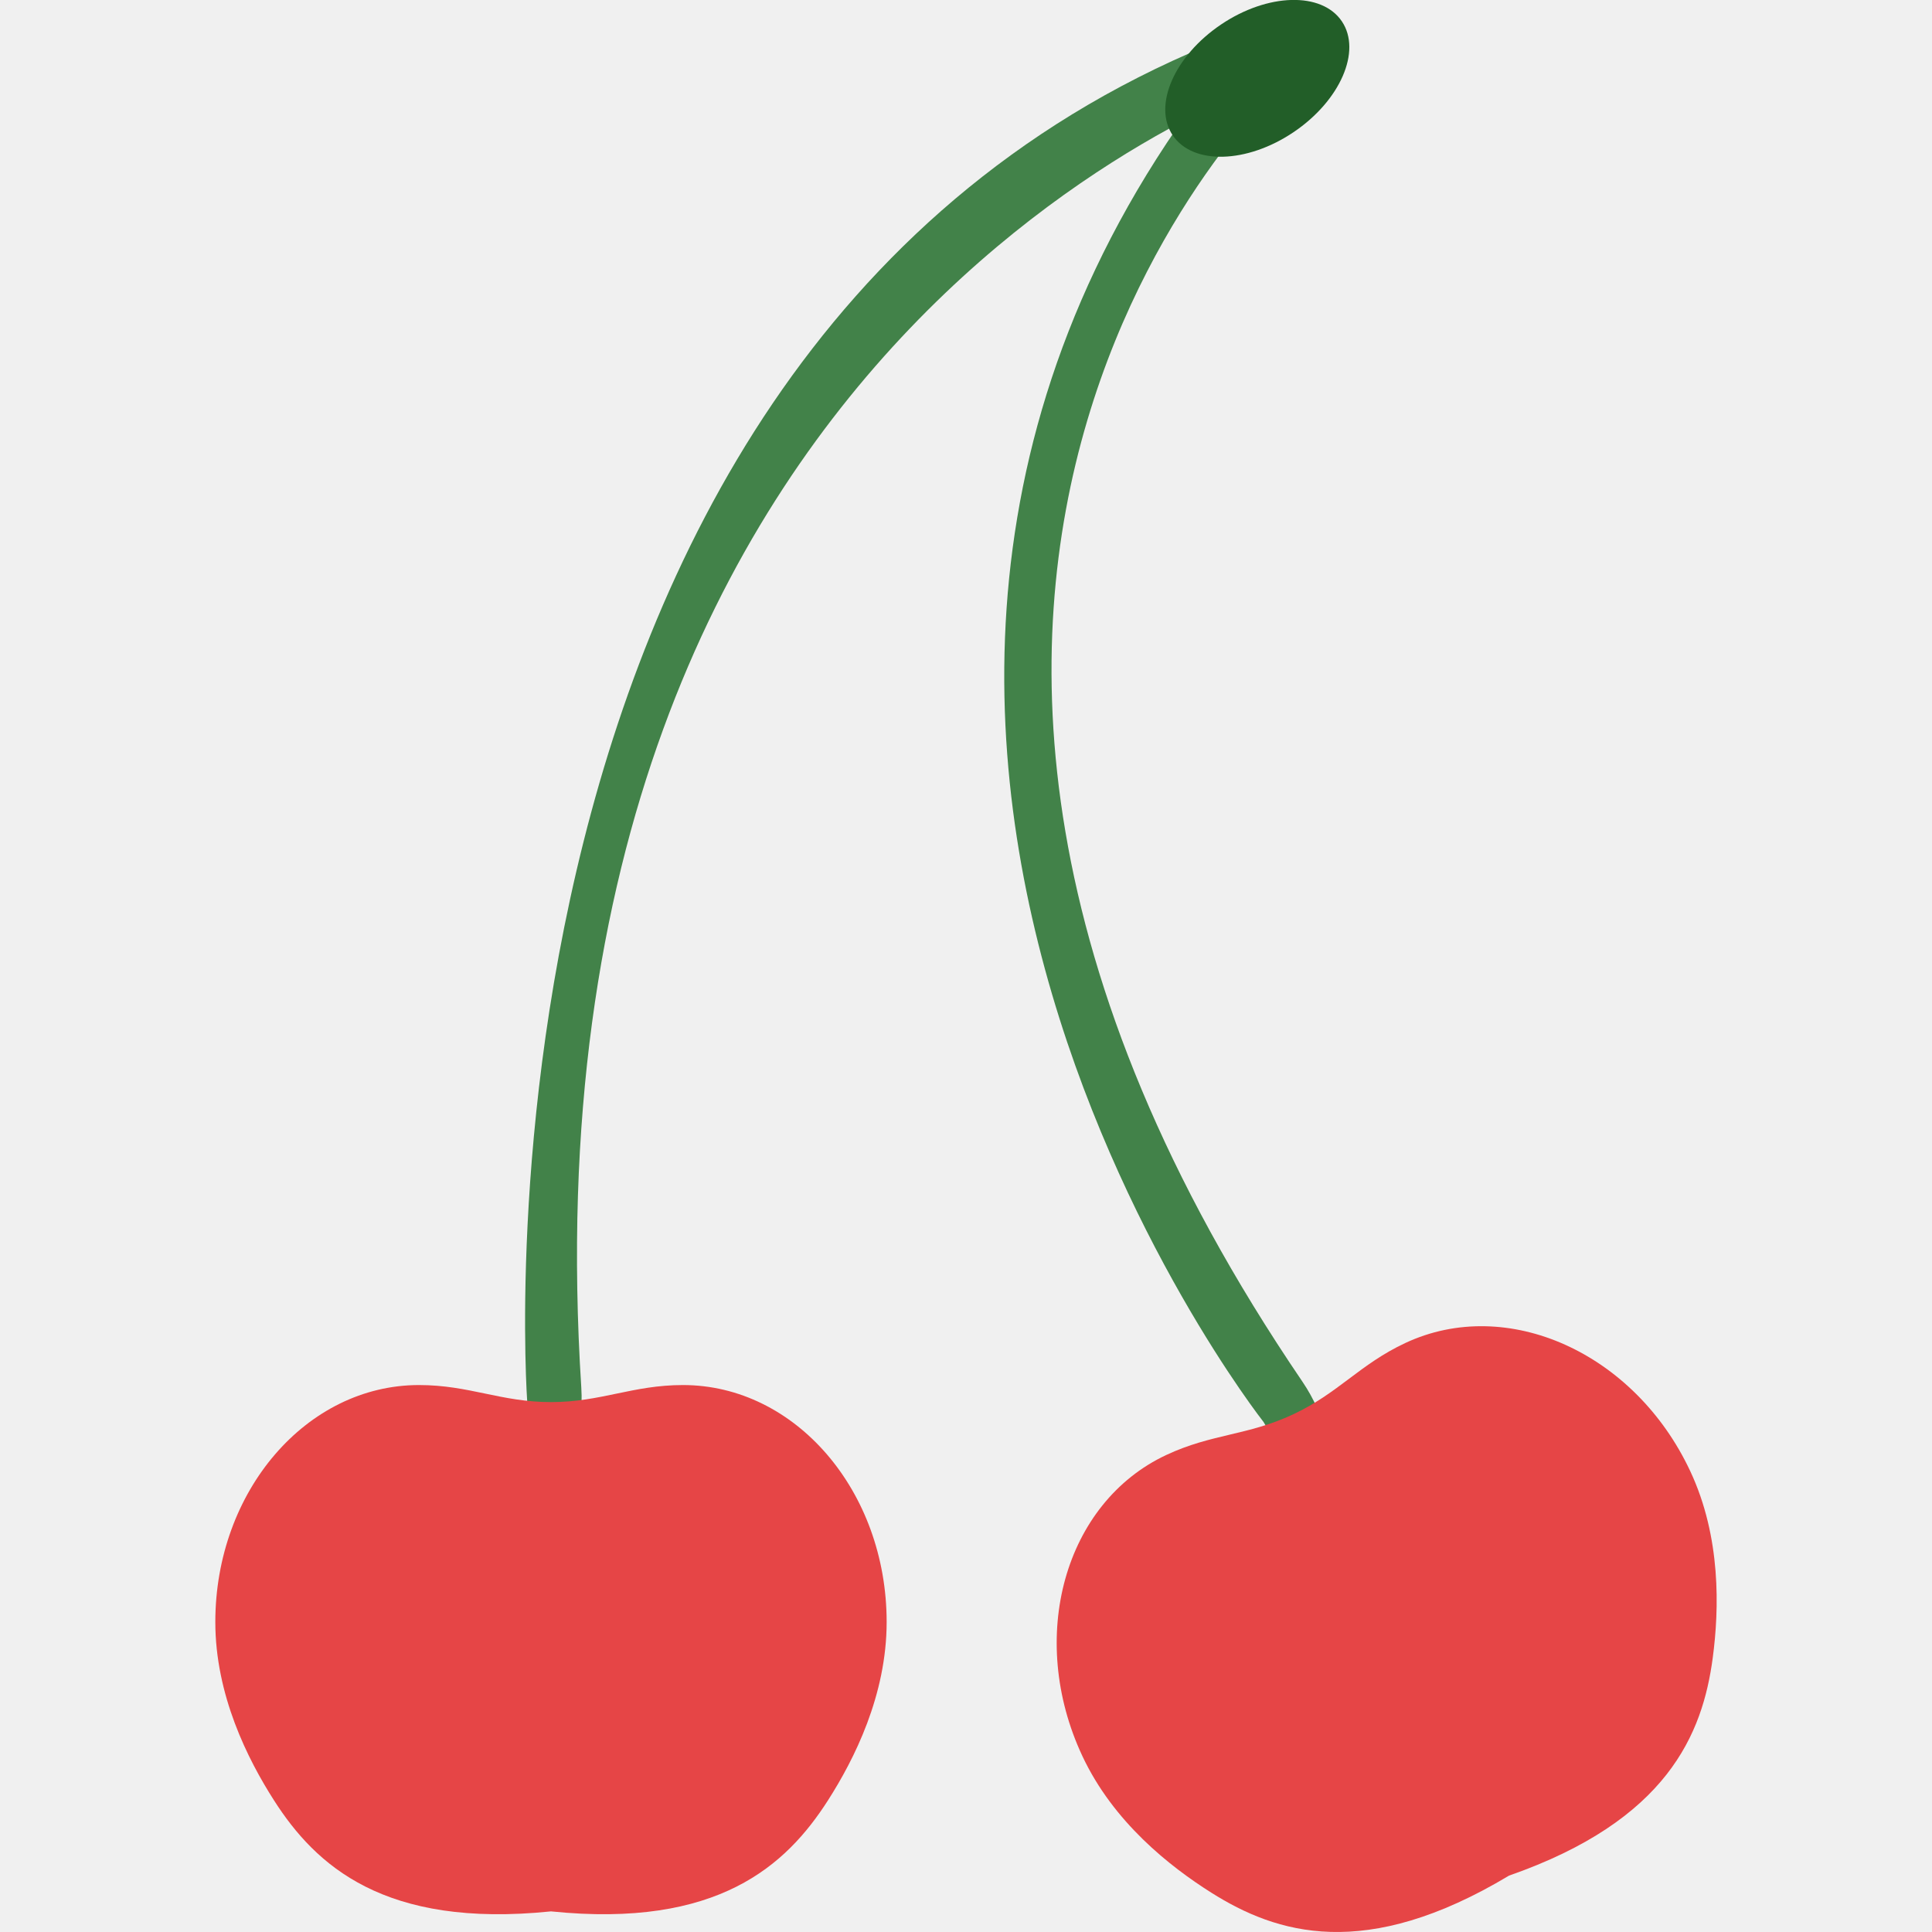
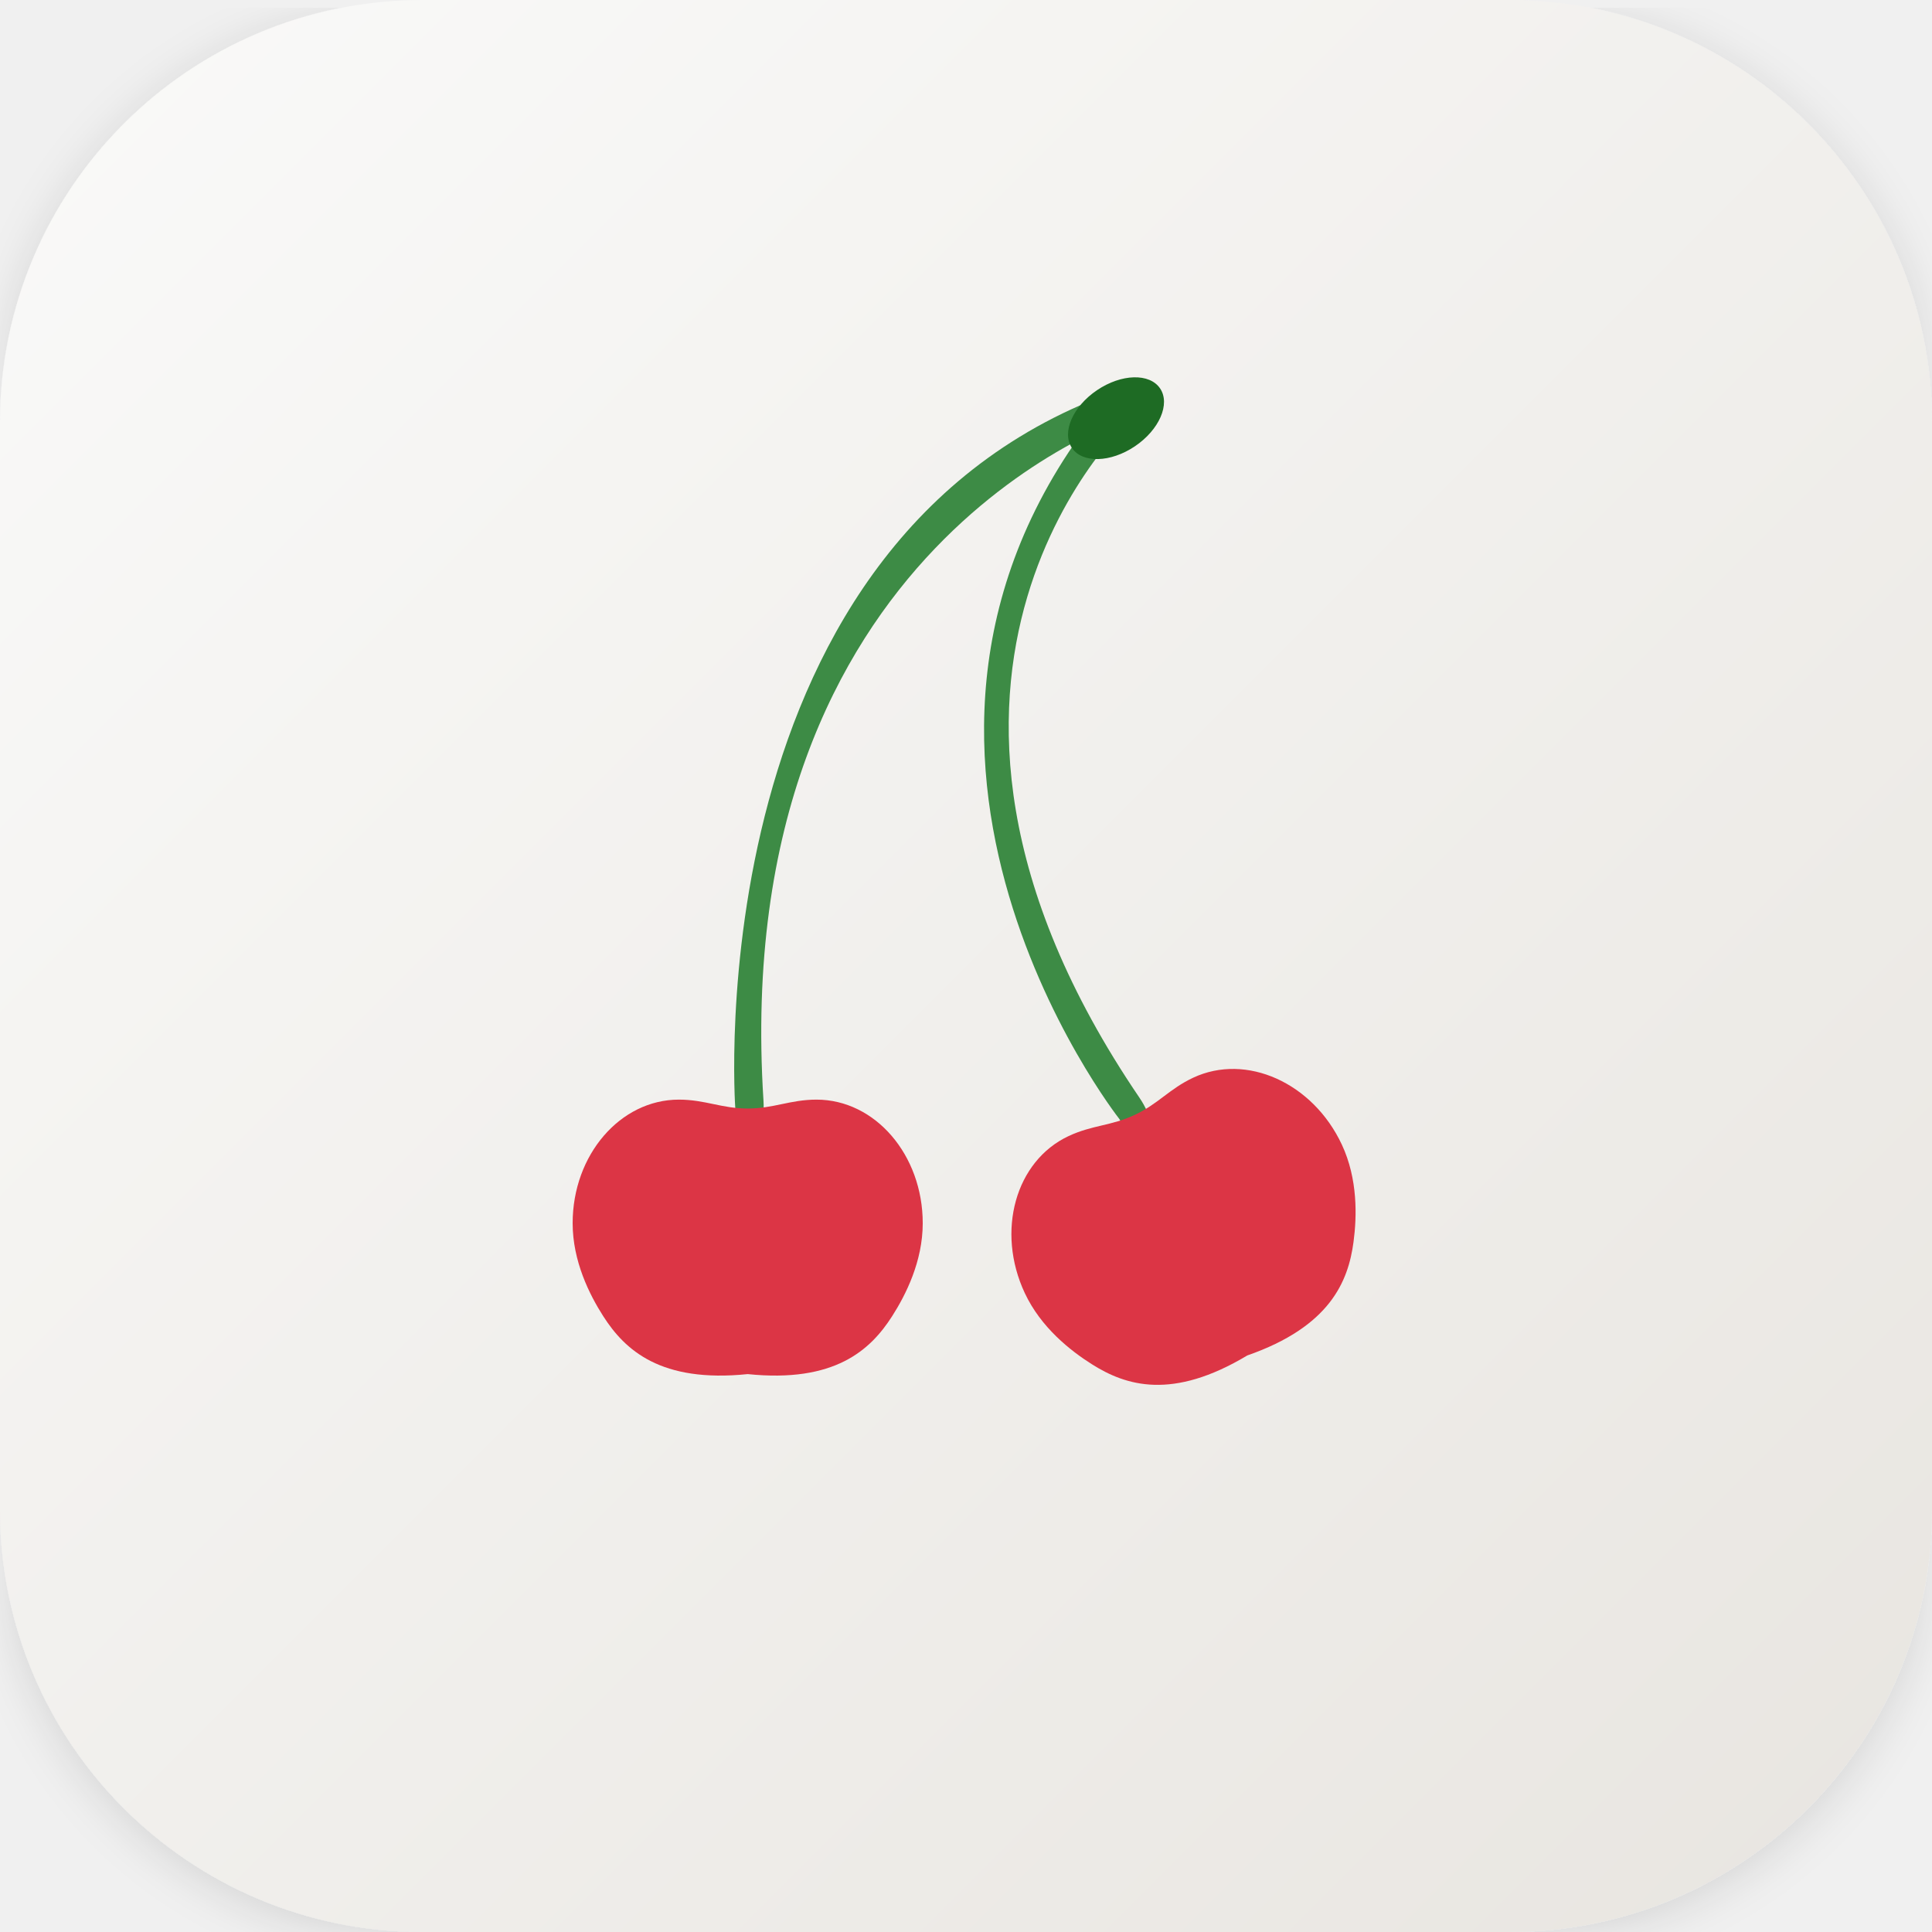
- <svg xmlns="http://www.w3.org/2000/svg" width="267" height="267" viewBox="0 0 267 267" fill="none">
-   <g clip-path="url(#clip0_28_232)">
-     <path d="M80.332 191.708C81.111 203.894 72.563 208.934 72.868 193.823C72.868 193.823 61.55 40.078 177.559 2.351C177.559 2.351 184.574 0.574 178.239 10.245C178.239 10.243 70.859 43.505 80.332 191.708Z" fill="#428249" />
-     <path d="M179.956 190.888C186.821 200.982 182.091 209.662 174.623 196.519C174.623 196.519 94.088 94.244 174.474 2.484C174.474 2.484 178.738 -1.306 178.241 10.243C178.239 10.243 103.036 77.736 179.956 190.888Z" fill="#428249" />
-     <path d="M76.147 264.151C99.21 266.52 108.67 257.782 114.404 248.838C118.058 243.138 122.534 234.253 122.534 224.16C122.534 206.073 109.931 191.412 94.383 191.412C87.425 191.412 83.062 193.768 76.145 193.768C69.229 193.768 64.867 191.412 57.907 191.412C42.36 191.412 29.757 206.073 29.757 224.16C29.757 234.251 34.232 243.137 37.887 248.838C43.622 257.784 53.082 266.52 76.147 264.151Z" fill="#E64546" />
-     <path d="M208.549 259.206C230.441 251.567 235.3 239.639 236.699 229.112C237.592 222.4 237.874 212.456 233.593 203.316C225.921 186.934 208.289 179.008 194.21 185.602C187.908 188.554 184.958 192.538 178.694 195.469C172.432 198.405 167.479 198.123 161.179 201.076C147.101 207.67 141.905 226.291 149.577 242.672C153.858 251.812 161.681 257.957 167.41 261.57C176.394 267.237 188.667 271.137 208.549 259.206Z" fill="#E64546" />
-     <path d="M185.441 2.946C182.671 -1.161 175.194 -0.962 168.741 3.39C162.287 7.743 159.302 14.601 162.072 18.708C164.842 22.815 172.319 22.616 178.772 18.263C185.225 13.911 188.211 7.053 185.441 2.946Z" fill="#225E28" />
+ <svg xmlns="http://www.w3.org/2000/svg" width="512" height="512" viewBox="0 0 512 512" fill="none">
+   <defs>
+     <linearGradient id="bg" x1="0" y1="0" x2="512" y2="512" gradientUnits="userSpaceOnUse">
+       <stop offset="0" stop-color="#FAFAF9" />
+       <stop offset="1" stop-color="#E8E5E0" />
+     </linearGradient>
+     <filter id="shadow" x="-4%" y="-4%" width="108%" height="112%">
+       <feDropShadow dx="0" dy="2" stdDeviation="6" flood-opacity="0.12" />
+     </filter>
+   </defs>
+   <rect width="512" height="512" rx="112" fill="url(#bg)" filter="url(#shadow)" />
+   <g transform="translate(122 100) scale(1.0)">
+     <path d="M80.332 191.708C81.111 203.894 72.563 208.934 72.868 193.823C72.868 193.823 61.55 40.078 177.559 2.351C177.559 2.351 184.574 0.574 178.239 10.245C178.239 10.243 70.859 43.505 80.332 191.708Z" fill="#3D8B45" />
+     <path d="M179.956 190.888C186.821 200.982 182.091 209.662 174.623 196.519C174.623 196.519 94.088 94.244 174.474 2.484C174.474 2.484 178.738 -1.306 178.241 10.243C178.239 10.243 103.036 77.736 179.956 190.888Z" fill="#3D8B45" />
+     <path d="M76.147 264.151C99.21 266.52 108.67 257.782 114.404 248.838C118.058 243.138 122.534 234.253 122.534 224.16C122.534 206.073 109.931 191.412 94.383 191.412C87.425 191.412 83.062 193.768 76.145 193.768C69.229 193.768 64.867 191.412 57.907 191.412C42.36 191.412 29.757 206.073 29.757 224.16C29.757 234.251 34.232 243.137 37.887 248.838C43.622 257.784 53.082 266.52 76.147 264.151Z" fill="#DC3545" />
+     <path d="M208.549 259.206C230.441 251.567 235.3 239.639 236.699 229.112C237.592 222.4 237.874 212.456 233.593 203.316C225.921 186.934 208.289 179.008 194.21 185.602C187.908 188.554 184.958 192.538 178.694 195.469C172.432 198.405 167.479 198.123 161.179 201.076C147.101 207.67 141.905 226.291 149.577 242.672C153.858 251.812 161.681 257.957 167.41 261.57C176.394 267.237 188.667 271.137 208.549 259.206Z" fill="#DC3545" />
+     <path d="M185.441 2.946C182.671 -1.161 175.194 -0.962 168.741 3.39C162.287 7.743 159.302 14.601 162.072 18.708C164.842 22.815 172.319 22.616 178.772 18.263C185.225 13.911 188.211 7.053 185.441 2.946Z" fill="#1E6B24" />
  </g>
-   <defs>
-     <clipPath id="clip0_28_232">
-       <rect width="267" height="267" fill="white" />
-     </clipPath>
-   </defs>
</svg>
